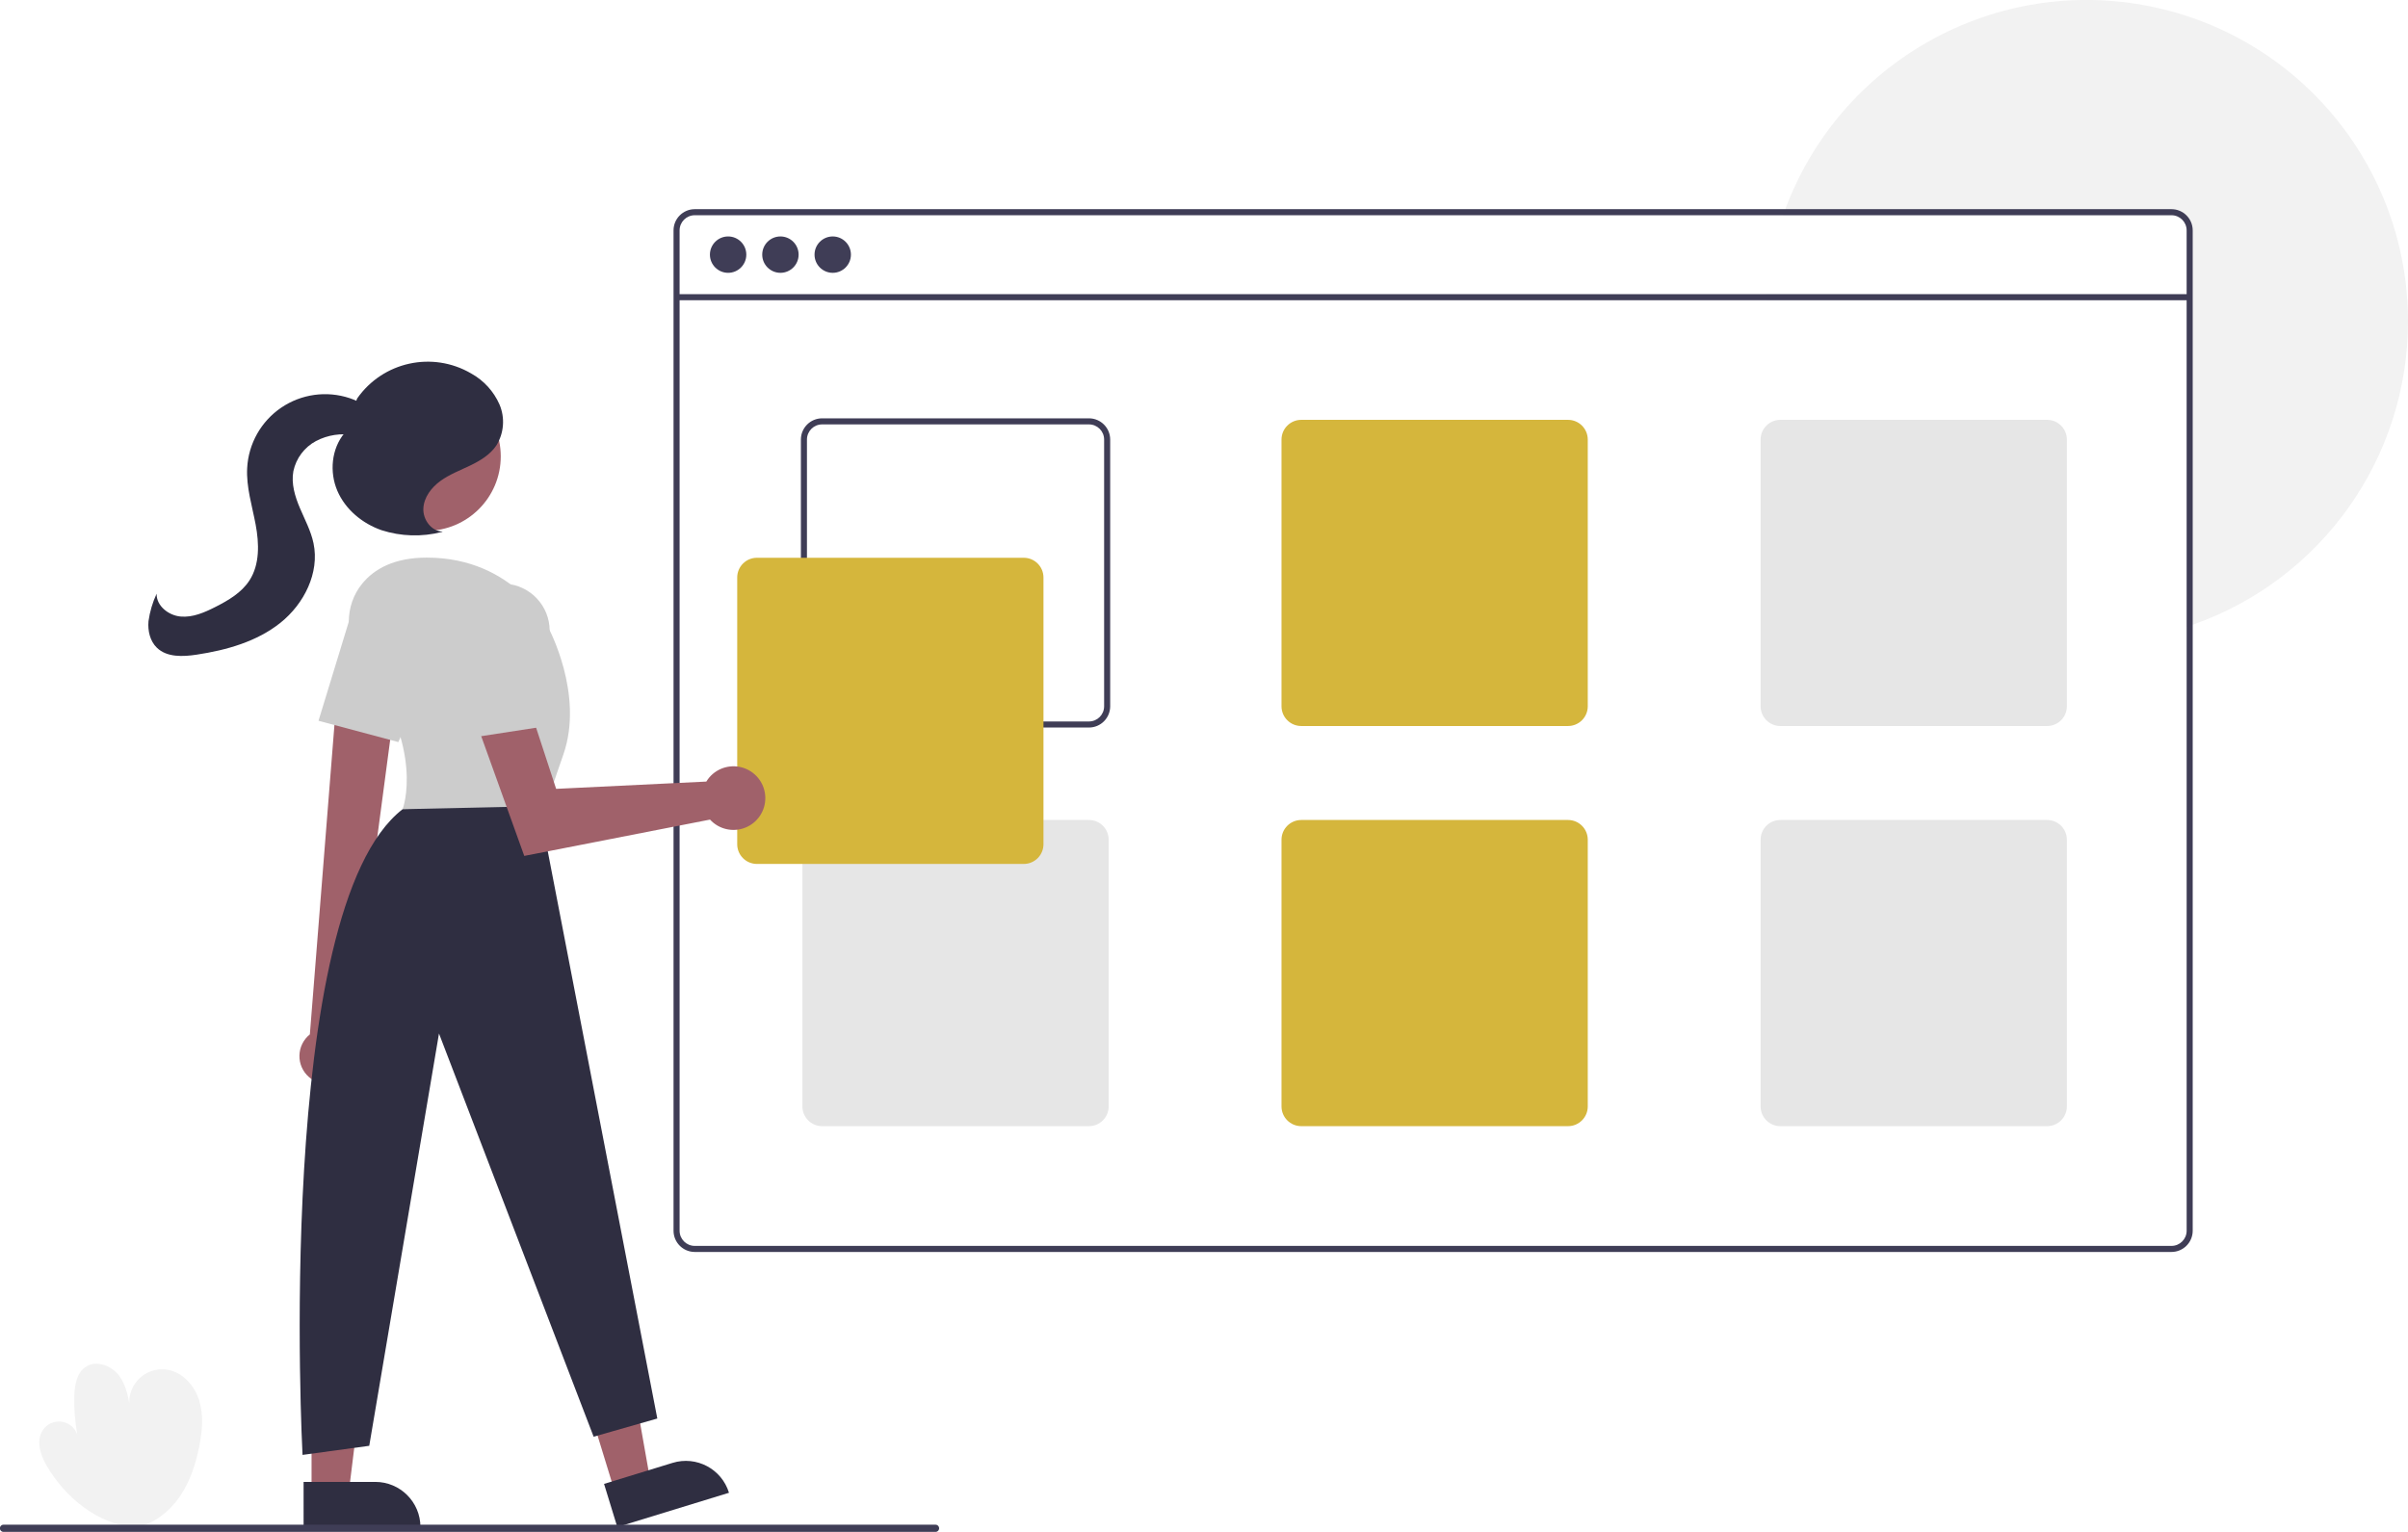
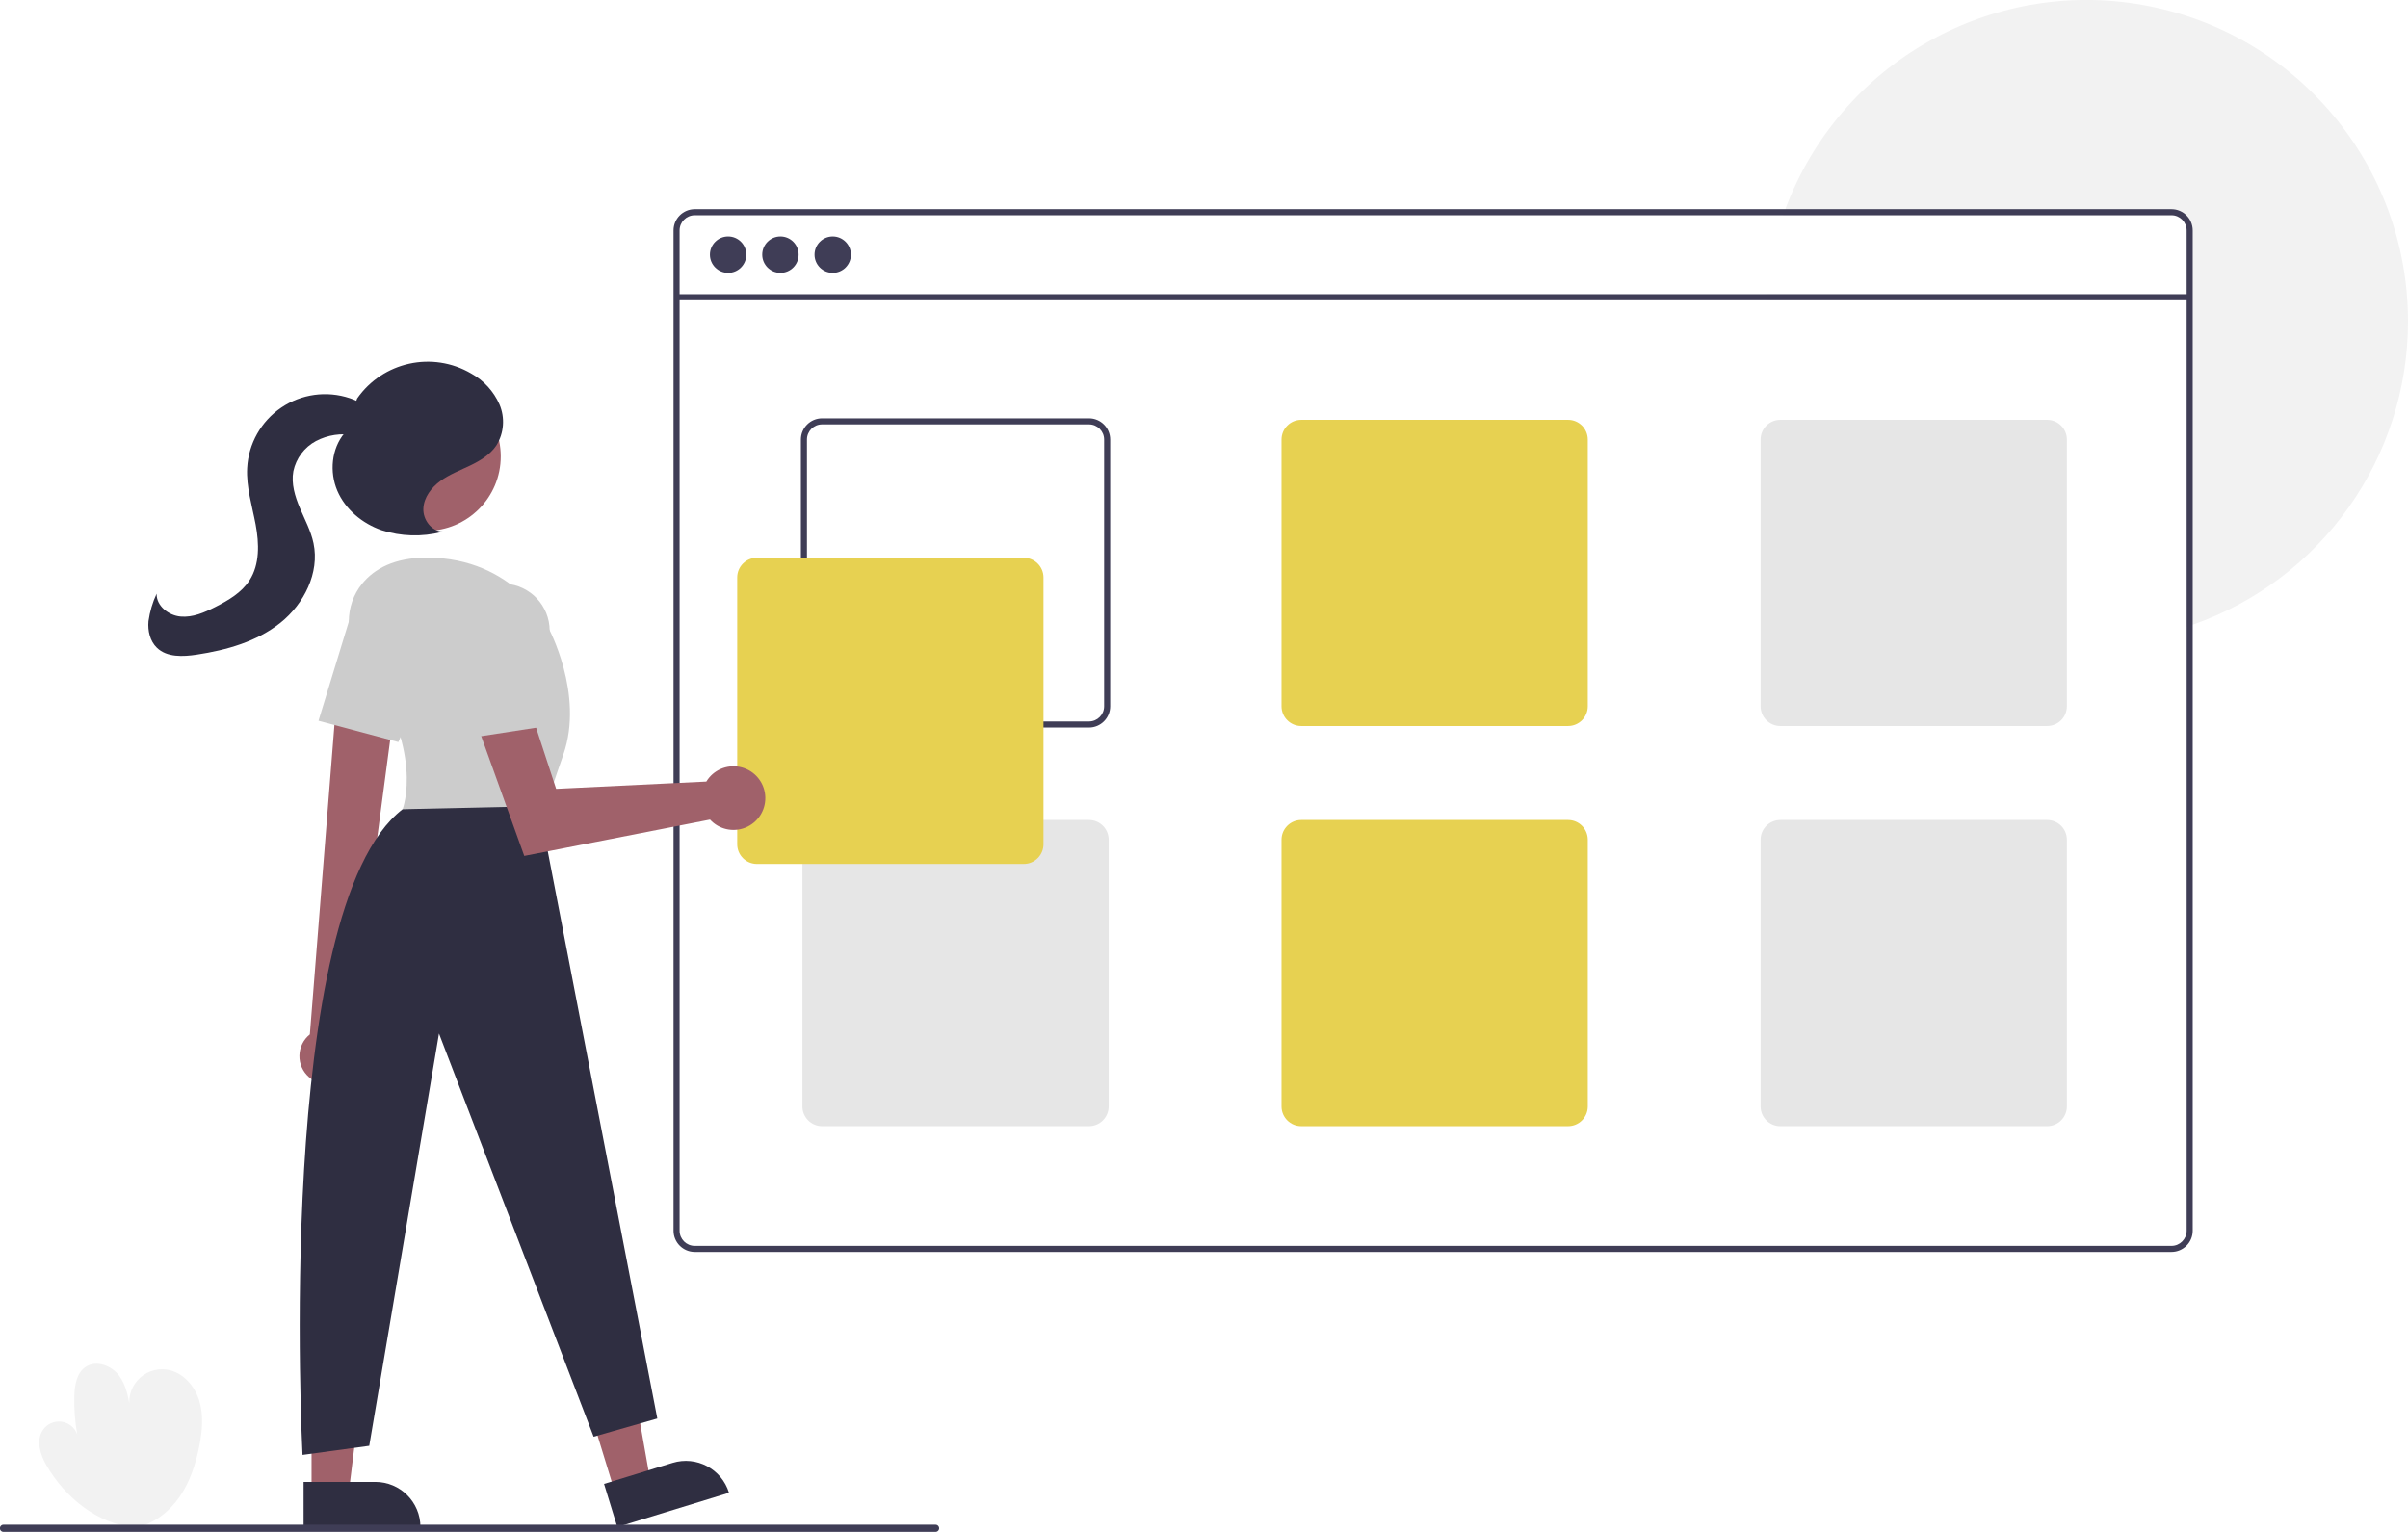
<svg xmlns="http://www.w3.org/2000/svg" id="bb43b303-7783-4b20-84ac-89898836e9dc" data-name="Layer 1" width="794.122" height="505.345" viewBox="0 0 794.122 505.345">
  <path d="M247.458,701.198c-12.251-1.008-23.067-9.871-29.218-20.514-2.063-3.569-3.476-8.251-1.14-11.647a6.409,6.409,0,0,1,11.315,1.471,62.045,62.045,0,0,1-.965-12.641c.094-3.586.772-7.641,3.754-9.635,3.459-2.313,8.445-.477,10.962,2.838s3.199,7.627,3.803,11.744a10.83,10.83,0,0,1,12.039-13.657c5.067.765,9.036,5.152,10.585,10.036s1.065,10.181.068,15.207c-1.169,5.894-3.066,11.741-6.481,16.684s-8.488,8.929-14.374,10.138Z" transform="translate(-202.9391 -197.3274)" fill="#f2f2f2" />
  <path d="M997.061,303.327a106.034,106.034,0,0,1-71,100.08c-.66.23-1.33.46-2,.67v-107.71h-138.77c.04-.67.09-1.34.15-2H924.061v-21.04a5.002,5.002,0,0,0-5-5H790.981c.23-.67.47-1.34.73-2a106.01,106.01,0,0,1,205.35,37Z" transform="translate(-202.9391 -197.3274)" fill="#f2f2f2" />
  <path d="M919.061,266.327h-487a7.008,7.008,0,0,0-7,7v330a7.008,7.008,0,0,0,7,7h487a7.008,7.008,0,0,0,7-7v-330A7.008,7.008,0,0,0,919.061,266.327Zm5,337a5.002,5.002,0,0,1-5,5h-487a5.002,5.002,0,0,1-5-5v-330a5.002,5.002,0,0,1,5-5h487a5.002,5.002,0,0,1,5,5Z" transform="translate(-202.9391 -197.3274)" fill="#3f3d56" />
  <rect x="223.122" y="97.04" width="499" height="2" fill="#3f3d56" />
  <circle cx="240.122" cy="84" r="6" fill="#3f3d56" />
  <circle cx="257.372" cy="84" r="6" fill="#3f3d56" />
  <circle cx="274.622" cy="84" r="6" fill="#3f3d56" />
  <path d="M562.061,335.327h-88a7.008,7.008,0,0,0-7,7v88a7.008,7.008,0,0,0,7,7h88a7.008,7.008,0,0,0,7-7v-88A7.008,7.008,0,0,0,562.061,335.327Zm5,95a5.002,5.002,0,0,1-5,5h-88a5.002,5.002,0,0,1-5-5v-88a5.002,5.002,0,0,1,5-5h88a5.002,5.002,0,0,1,5,5Z" transform="translate(-202.9391 -197.3274)" fill="#3f3d56" />
-   <path d="M720.061,335.827h-88a6.513,6.513,0,0,0-6.5,6.5v88a6.513,6.513,0,0,0,6.5,6.5h88a6.513,6.513,0,0,0,6.5-6.5v-88A6.513,6.513,0,0,0,720.061,335.827Z" transform="translate(-202.9391 -197.3274)" fill="#D5B63C" />
+   <path d="M720.061,335.827h-88a6.513,6.513,0,0,0-6.5,6.5v88a6.513,6.513,0,0,0,6.5,6.5h88a6.513,6.513,0,0,0,6.5-6.5v-88A6.513,6.513,0,0,0,720.061,335.827Z" transform="translate(-202.9391 -197.3274)" fill="#E7D151" />
  <path d="M878.061,335.827h-88a6.513,6.513,0,0,0-6.5,6.5v88a6.513,6.513,0,0,0,6.5,6.5h88a6.513,6.513,0,0,0,6.5-6.5v-88A6.513,6.513,0,0,0,878.061,335.827Z" transform="translate(-202.9391 -197.3274)" fill="#e6e6e6" />
  <path d="M562.061,467.827h-88a6.513,6.513,0,0,0-6.5,6.5v88a6.513,6.513,0,0,0,6.5,6.5h88a6.513,6.513,0,0,0,6.5-6.5v-88A6.513,6.513,0,0,0,562.061,467.827Z" transform="translate(-202.9391 -197.3274)" fill="#e6e6e6" />
-   <path d="M720.061,467.827h-88a6.513,6.513,0,0,0-6.5,6.5v88a6.513,6.513,0,0,0,6.5,6.5h88a6.513,6.513,0,0,0,6.5-6.5v-88A6.513,6.513,0,0,0,720.061,467.827Z" transform="translate(-202.9391 -197.3274)" fill="#D5B63C" />
+   <path d="M720.061,467.827h-88a6.513,6.513,0,0,0-6.5,6.5v88a6.513,6.513,0,0,0,6.5,6.5h88a6.513,6.513,0,0,0,6.5-6.5v-88A6.513,6.513,0,0,0,720.061,467.827Z" transform="translate(-202.9391 -197.3274)" fill="#E7D151" />
  <path d="M878.061,467.827h-88a6.513,6.513,0,0,0-6.5,6.5v88a6.513,6.513,0,0,0,6.5,6.5h88a6.513,6.513,0,0,0,6.5-6.5v-88A6.513,6.513,0,0,0,878.061,467.827Z" transform="translate(-202.9391 -197.3274)" fill="#e6e6e6" />
-   <path d="M540.561,482.327h-88a6.507,6.507,0,0,1-6.5-6.5v-88a6.507,6.507,0,0,1,6.5-6.5h88a6.507,6.507,0,0,1,6.5,6.5v88A6.507,6.507,0,0,1,540.561,482.327Z" transform="translate(-202.9391 -197.3274)" fill="#D5B63C" />
+   <path d="M540.561,482.327h-88a6.507,6.507,0,0,1-6.5-6.5v-88a6.507,6.507,0,0,1,6.5-6.5h88a6.507,6.507,0,0,1,6.5,6.5v88A6.507,6.507,0,0,1,540.561,482.327Z" transform="translate(-202.9391 -197.3274)" fill="#E7D151" />
  <polygon points="202.746 492.088 214.466 488.491 206.17 441.573 188.872 446.881 202.746 492.088" fill="#a0616a" />
  <path d="M403.482,680.858h38.531a0,0,0,0,1,0,0v14.887a0,0,0,0,1,0,0H418.369A14.887,14.887,0,0,1,403.482,680.858v0A0,0,0,0,1,403.482,680.858Z" transform="translate(825.8911 1024.957) rotate(162.9391)" fill="#2f2e41" />
  <polygon points="102.748 492.358 115.008 492.357 120.84 445.069 102.746 445.07 102.748 492.358" fill="#a0616a" />
  <path d="M303.06,686.182h38.531a0,0,0,0,1,0,0v14.887a0,0,0,0,1,0,0H317.947A14.887,14.887,0,0,1,303.06,686.182v0a0,0,0,0,1,0,0Z" transform="translate(441.7434 1189.908) rotate(179.9974)" fill="#2f2e41" />
  <path d="M304.807,552.608a9.162,9.162,0,0,1,.318-14.046l9.505-119.695,19.331,4.83L318.484,540.456a9.212,9.212,0,0,1-13.677,12.152Z" transform="translate(-202.9391 -197.3274)" fill="#a0616a" />
  <circle cx="140.579" cy="150.555" r="24.561" fill="#a0616a" />
  <path d="M322.162,415.186c-5.542-7.608-5.713-18.087.257-25.364,3.896-4.749,10.412-8.55,21.292-8.55,29,0,40,23,40,23s12,22,5,42-7,22-7,22l-46-4S343.471,444.441,322.162,415.186Z" transform="translate(-202.9391 -197.3274)" fill="#ccc" />
  <path d="M307.977,435.095l9.91-32.421a15.502,15.502,0,0,1,21.93-9.245h0a15.53,15.53,0,0,1,7.088,20.01L334.306,442.13Z" transform="translate(-202.9391 -197.3274)" fill="#ccc" />
  <path d="M380.711,463.272l39,202-21,6-51-133-23,136-22,3s-9.65-179.945,33-213Z" transform="translate(-202.9391 -197.3274)" fill="#2f2e41" />
  <path d="M436.842,453.805a10.527,10.527,0,0,0-.963,1.349l-49.535,2.402-9.538-29.12-16.562,7.871,15.588,43.371,61.262-11.981a10.496,10.496,0,1,0-.252-13.893Z" transform="translate(-202.9391 -197.3274)" fill="#a0616a" />
  <path d="M353.314,407.177a15.501,15.501,0,0,1,16.362-17.282h0a15.53,15.53,0,0,1,14.535,15.472v31.335l-26.936,4.145Z" transform="translate(-202.9391 -197.3274)" fill="#ccc" />
  <path d="M348.92,372.666c-3.686-.016-6.53-3.897-6.365-7.58s2.639-6.923,5.619-9.093,6.475-3.492,9.798-5.087,6.617-3.586,8.669-6.648a14.716,14.716,0,0,0,1.023-13.504,21.669,21.669,0,0,0-9.333-10.224,28.378,28.378,0,0,0-37.607,8.25l-4.208,11.458c-4.288,5.156-4.968,12.813-2.332,18.98s8.248,10.806,14.581,13.011a35.794,35.794,0,0,0,19.841.595" transform="translate(-202.9391 -197.3274)" fill="#2f2e41" />
  <path d="M326.473,334.506c-1.809-2.899-4.944-4.743-8.186-5.825a25.724,25.724,0,0,0-33.832,23.003c-.344,6.314,1.634,12.489,2.795,18.705s1.393,13.082-2.034,18.396c-2.611,4.048-6.964,6.596-11.261,8.773-3.581,1.814-7.455,3.516-11.453,3.154s-8.016-3.528-7.91-7.541a32.054,32.054,0,0,0-2.682,9.08c-.281,3.156.497,6.561,2.776,8.762,3.313,3.199,8.563,2.965,13.116,2.274,9.857-1.494,19.838-4.295,27.626-10.52s12.955-16.475,10.904-26.231c-.857-4.075-2.87-7.796-4.497-11.63s-2.897-8.027-2.15-12.124a14.735,14.735,0,0,1,7.493-9.982,19.601,19.601,0,0,1,12.523-1.899c2.799.459,6.294,1.173,7.954-1.127a4.508,4.508,0,0,0-.094-4.809,13.248,13.248,0,0,0-3.593-3.56" transform="translate(-202.9391 -197.3274)" fill="#2f2e41" />
  <path d="M511.424,702.673h-307.294a1.191,1.191,0,1,1,0-2.381h307.294a1.191,1.191,0,1,1,0,2.381Z" transform="translate(-202.9391 -197.3274)" fill="#3f3d56" />
</svg>
